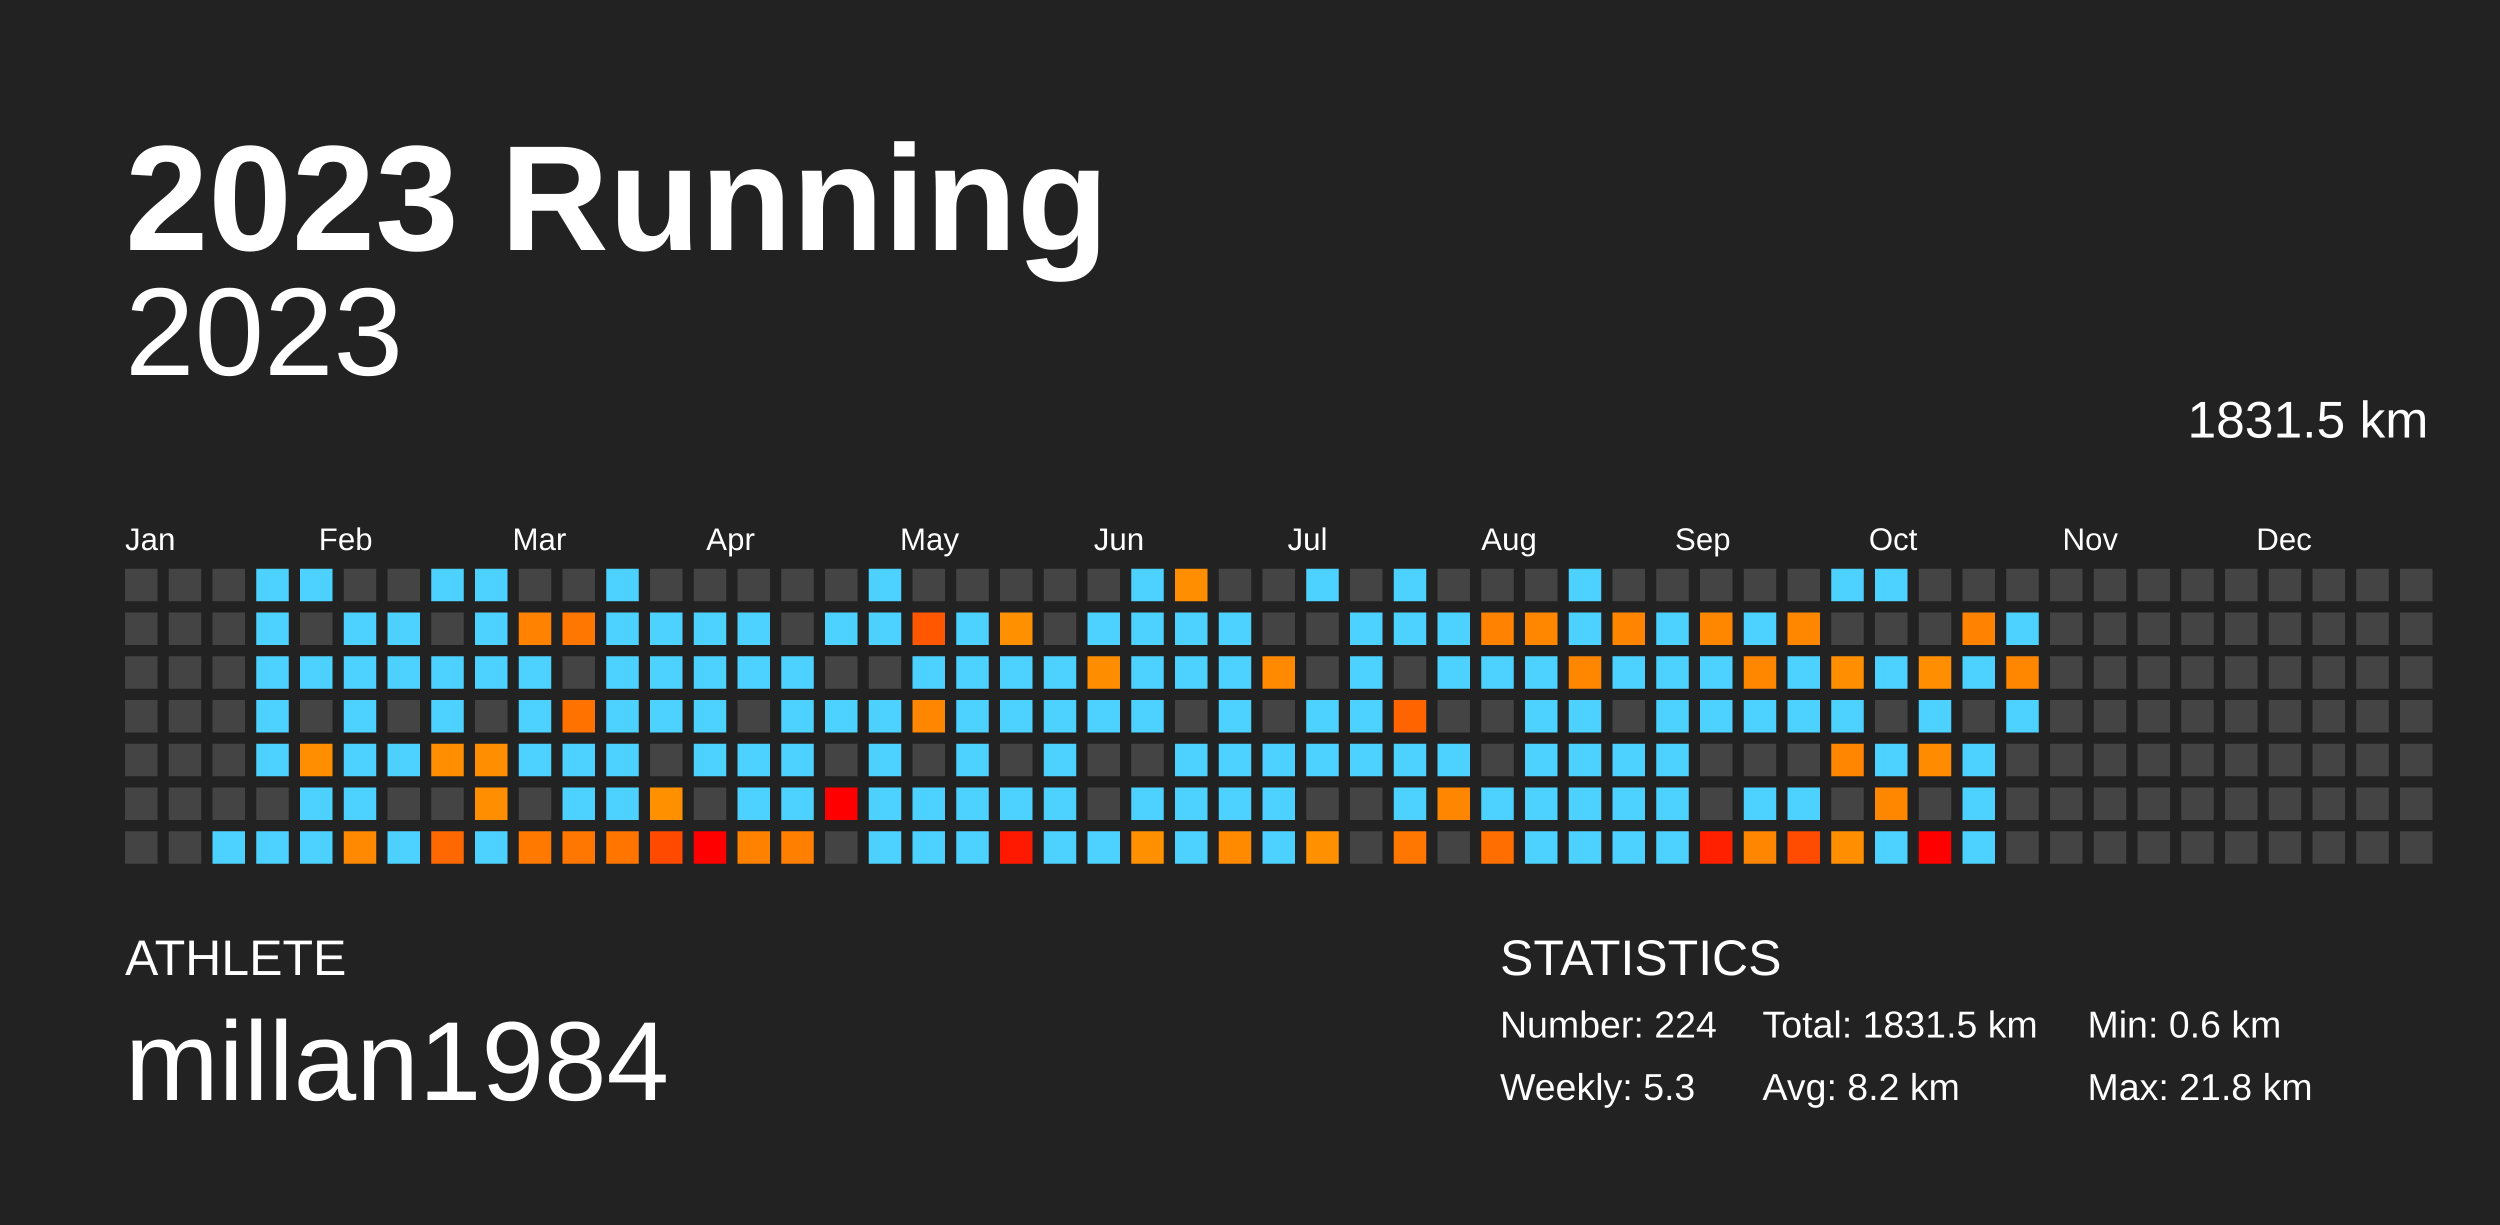
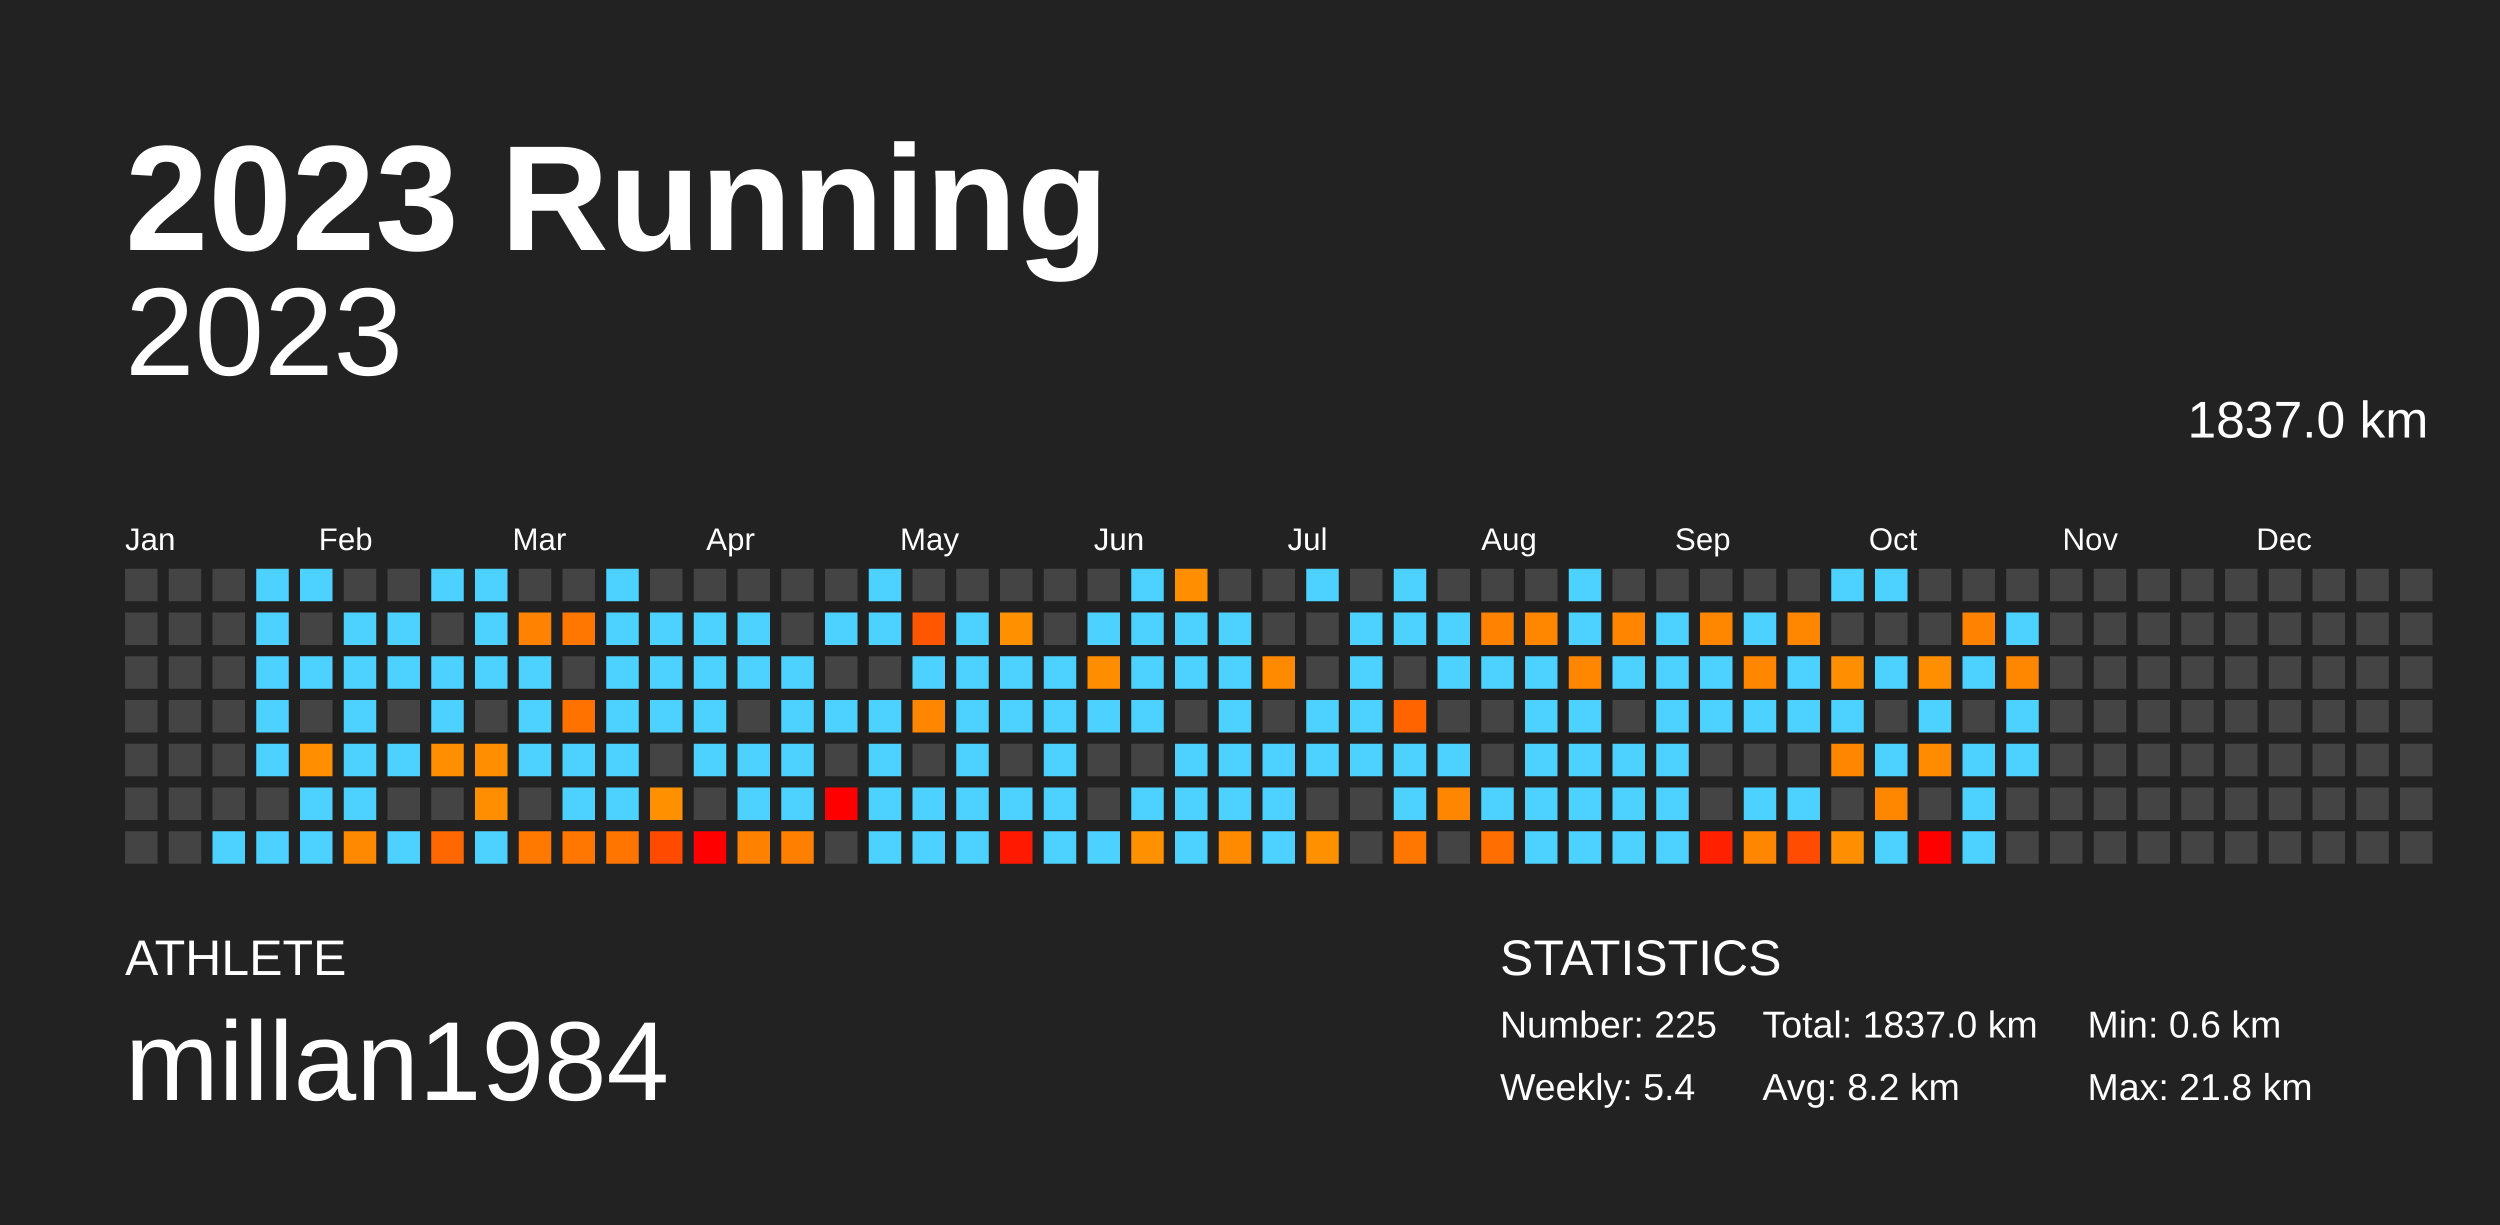
<svg xmlns="http://www.w3.org/2000/svg" baseProfile="full" height="98mm" version="1.1" viewBox="0,0,200,98" width="200mm">
  <defs />
  <rect fill="#222222" height="98" width="200" x="0" y="0" />
  <text fill="#FFFFFF" style="font-size:12px; font-family:Arial; font-weight:bold;" x="10" y="20">2023 Running</text>
  <text fill="#FFFFFF" style="font-size:4px; font-family:Arial" x="10" y="78">ATHLETE</text>
  <text fill="#FFFFFF" style="font-size:9px; font-family:Arial" x="10" y="88">millan1984</text>
  <text fill="#FFFFFF" style="font-size:4px; font-family:Arial" x="120" y="78">STATISTICS</text>
-   <text fill="#FFFFFF" style="font-size:3px; font-family:Arial" x="120" y="83">Number: 224</text>
-   <text fill="#FFFFFF" style="font-size:3px; font-family:Arial" x="120" y="88">Weekly: 5.3</text>
-   <text fill="#FFFFFF" style="font-size:3px; font-family:Arial" x="141" y="83">Total: 1831.5 km</text>
+   <text fill="#FFFFFF" style="font-size:3px; font-family:Arial" x="120" y="83">Number: 225</text>
+   <text fill="#FFFFFF" style="font-size:3px; font-family:Arial" x="120" y="88">Weekly: 5.4</text>
+   <text fill="#FFFFFF" style="font-size:3px; font-family:Arial" x="141" y="83">Total: 1837.0 km</text>
  <text fill="#FFFFFF" style="font-size:3px; font-family:Arial" x="141" y="88">Avg: 8.2 km</text>
  <text fill="#FFFFFF" style="font-size:3px; font-family:Arial" x="167" y="83">Min: 0.6 km</text>
  <text fill="#FFFFFF" style="font-size:3px; font-family:Arial" x="167" y="88">Max: 21.8 km</text>
  <text alignment-baseline="hanging" fill="#FFFFFF" style="font-size:10.0px; font-family:Arial;" x="10" y="30">2023</text>
-   <text alignment-baseline="hanging" fill="#FFFFFF" style="font-size:4.125px; font-family:Arial;" x="175" y="35">1831.5 km</text>
+   <text alignment-baseline="hanging" fill="#FFFFFF" style="font-size:4.125px; font-family:Arial;" x="175" y="35">1837.0 km</text>
  <text fill="#FFFFFF" style="font-size:2.5px; font-family:Arial" x="10.0" y="44">Jan</text>
  <text fill="#FFFFFF" style="font-size:2.5px; font-family:Arial" x="25.5" y="44">Feb</text>
  <text fill="#FFFFFF" style="font-size:2.5px; font-family:Arial" x="41.0" y="44">Mar</text>
  <text fill="#FFFFFF" style="font-size:2.5px; font-family:Arial" x="56.5" y="44">Apr</text>
  <text fill="#FFFFFF" style="font-size:2.5px; font-family:Arial" x="72.0" y="44">May</text>
  <text fill="#FFFFFF" style="font-size:2.5px; font-family:Arial" x="87.5" y="44">Jun</text>
  <text fill="#FFFFFF" style="font-size:2.5px; font-family:Arial" x="103.0" y="44">Jul</text>
  <text fill="#FFFFFF" style="font-size:2.5px; font-family:Arial" x="118.5" y="44">Aug</text>
  <text fill="#FFFFFF" style="font-size:2.5px; font-family:Arial" x="134.0" y="44">Sep</text>
  <text fill="#FFFFFF" style="font-size:2.5px; font-family:Arial" x="149.5" y="44">Oct</text>
  <text fill="#FFFFFF" style="font-size:2.5px; font-family:Arial" x="165.0" y="44">Nov</text>
  <text fill="#FFFFFF" style="font-size:2.5px; font-family:Arial" x="180.5" y="44">Dec</text>
  <rect fill="#444444" height="2.6" width="2.6" x="10.0" y="45.5" />
  <rect fill="#444444" height="2.6" width="2.6" x="10.0" y="49.0" />
  <rect fill="#444444" height="2.6" width="2.6" x="10.0" y="52.5" />
  <rect fill="#444444" height="2.6" width="2.6" x="10.0" y="56.0" />
  <rect fill="#444444" height="2.6" width="2.6" x="10.0" y="59.5" />
  <rect fill="#444444" height="2.6" width="2.6" x="10.0" y="63.0" />
  <rect fill="#444444" height="2.6" width="2.6" x="10.0" y="66.5" />
  <rect fill="#444444" height="2.6" width="2.6" x="13.5" y="45.5" />
  <rect fill="#444444" height="2.6" width="2.6" x="13.5" y="49.0" />
  <rect fill="#444444" height="2.6" width="2.6" x="13.5" y="52.5" />
  <rect fill="#444444" height="2.6" width="2.6" x="13.5" y="56.0" />
  <rect fill="#444444" height="2.6" width="2.6" x="13.5" y="59.5" />
  <rect fill="#444444" height="2.6" width="2.6" x="13.5" y="63.0" />
  <rect fill="#444444" height="2.6" width="2.6" x="13.5" y="66.5" />
  <rect fill="#444444" height="2.6" width="2.6" x="17.0" y="45.5" />
  <rect fill="#444444" height="2.6" width="2.6" x="17.0" y="49.0" />
  <rect fill="#444444" height="2.6" width="2.6" x="17.0" y="52.5" />
  <rect fill="#444444" height="2.6" width="2.6" x="17.0" y="56.0" />
  <rect fill="#444444" height="2.6" width="2.6" x="17.0" y="59.5" />
  <rect fill="#444444" height="2.6" width="2.6" x="17.0" y="63.0" />
  <rect fill="#4dd2ff" height="2.6" width="2.6" x="17.0" y="66.5" />
  <rect fill="#4dd2ff" height="2.6" width="2.6" x="20.5" y="45.5" />
  <rect fill="#4dd2ff" height="2.6" width="2.6" x="20.5" y="49.0" />
  <rect fill="#4dd2ff" height="2.6" width="2.6" x="20.5" y="52.5" />
  <rect fill="#4dd2ff" height="2.6" width="2.6" x="20.5" y="56.0" />
  <rect fill="#4dd2ff" height="2.6" width="2.6" x="20.5" y="59.5" />
  <rect fill="#444444" height="2.6" width="2.6" x="20.5" y="63.0" />
  <rect fill="#4dd2ff" height="2.6" width="2.6" x="20.5" y="66.5" />
  <rect fill="#4dd2ff" height="2.6" width="2.6" x="24.0" y="45.5" />
  <rect fill="#444444" height="2.6" width="2.6" x="24.0" y="49.0" />
  <rect fill="#4dd2ff" height="2.6" width="2.6" x="24.0" y="52.5" />
  <rect fill="#444444" height="2.6" width="2.6" x="24.0" y="56.0" />
  <rect fill="#ff8f00" height="2.6" width="2.6" x="24.0" y="59.5" />
  <rect fill="#4dd2ff" height="2.6" width="2.6" x="24.0" y="63.0" />
  <rect fill="#4dd2ff" height="2.6" width="2.6" x="24.0" y="66.5" />
  <rect fill="#444444" height="2.6" width="2.6" x="27.5" y="45.5" />
  <rect fill="#4dd2ff" height="2.6" width="2.6" x="27.5" y="49.0" />
  <rect fill="#4dd2ff" height="2.6" width="2.6" x="27.5" y="52.5" />
  <rect fill="#4dd2ff" height="2.6" width="2.6" x="27.5" y="56.0" />
  <rect fill="#4dd2ff" height="2.6" width="2.6" x="27.5" y="59.5" />
  <rect fill="#4dd2ff" height="2.6" width="2.6" x="27.5" y="63.0" />
  <rect fill="#ff8900" height="2.6" width="2.6" x="27.5" y="66.5" />
  <rect fill="#444444" height="2.6" width="2.6" x="31.0" y="45.5" />
  <rect fill="#4dd2ff" height="2.6" width="2.6" x="31.0" y="49.0" />
  <rect fill="#4dd2ff" height="2.6" width="2.6" x="31.0" y="52.5" />
  <rect fill="#444444" height="2.6" width="2.6" x="31.0" y="56.0" />
  <rect fill="#4dd2ff" height="2.6" width="2.6" x="31.0" y="59.5" />
  <rect fill="#444444" height="2.6" width="2.6" x="31.0" y="63.0" />
  <rect fill="#4dd2ff" height="2.6" width="2.6" x="31.0" y="66.5" />
  <rect fill="#4dd2ff" height="2.6" width="2.6" x="34.5" y="45.5" />
  <rect fill="#444444" height="2.6" width="2.6" x="34.5" y="49.0" />
  <rect fill="#4dd2ff" height="2.6" width="2.6" x="34.5" y="52.5" />
  <rect fill="#4dd2ff" height="2.6" width="2.6" x="34.5" y="56.0" />
  <rect fill="#ff8e00" height="2.6" width="2.6" x="34.5" y="59.5" />
  <rect fill="#444444" height="2.6" width="2.6" x="34.5" y="63.0" />
  <rect fill="#ff6700" height="2.6" width="2.6" x="34.5" y="66.5" />
  <rect fill="#4dd2ff" height="2.6" width="2.6" x="38.0" y="45.5" />
  <rect fill="#4dd2ff" height="2.6" width="2.6" x="38.0" y="49.0" />
  <rect fill="#4dd2ff" height="2.6" width="2.6" x="38.0" y="52.5" />
  <rect fill="#444444" height="2.6" width="2.6" x="38.0" y="56.0" />
  <rect fill="#ff8f00" height="2.6" width="2.6" x="38.0" y="59.5" />
  <rect fill="#ff8f00" height="2.6" width="2.6" x="38.0" y="63.0" />
  <rect fill="#4dd2ff" height="2.6" width="2.6" x="38.0" y="66.5" />
  <rect fill="#444444" height="2.6" width="2.6" x="41.5" y="45.5" />
  <rect fill="#ff8200" height="2.6" width="2.6" x="41.5" y="49.0" />
  <rect fill="#4dd2ff" height="2.6" width="2.6" x="41.5" y="52.5" />
  <rect fill="#4dd2ff" height="2.6" width="2.6" x="41.5" y="56.0" />
  <rect fill="#4dd2ff" height="2.6" width="2.6" x="41.5" y="59.5" />
  <rect fill="#444444" height="2.6" width="2.6" x="41.5" y="63.0" />
  <rect fill="#ff7800" height="2.6" width="2.6" x="41.5" y="66.5" />
  <rect fill="#444444" height="2.6" width="2.6" x="45.0" y="45.5" />
  <rect fill="#ff7700" height="2.6" width="2.6" x="45.0" y="49.0" />
  <rect fill="#444444" height="2.6" width="2.6" x="45.0" y="52.5" />
  <rect fill="#ff7200" height="2.6" width="2.6" x="45.0" y="56.0" />
  <rect fill="#4dd2ff" height="2.6" width="2.6" x="45.0" y="59.5" />
  <rect fill="#4dd2ff" height="2.6" width="2.6" x="45.0" y="63.0" />
  <rect fill="#ff7700" height="2.6" width="2.6" x="45.0" y="66.5" />
  <rect fill="#4dd2ff" height="2.6" width="2.6" x="48.5" y="45.5" />
  <rect fill="#4dd2ff" height="2.6" width="2.6" x="48.5" y="49.0" />
  <rect fill="#4dd2ff" height="2.6" width="2.6" x="48.5" y="52.5" />
  <rect fill="#4dd2ff" height="2.6" width="2.6" x="48.5" y="56.0" />
  <rect fill="#4dd2ff" height="2.6" width="2.6" x="48.5" y="59.5" />
  <rect fill="#4dd2ff" height="2.6" width="2.6" x="48.5" y="63.0" />
  <rect fill="#ff7500" height="2.6" width="2.6" x="48.5" y="66.5" />
  <rect fill="#444444" height="2.6" width="2.6" x="52.0" y="45.5" />
  <rect fill="#4dd2ff" height="2.6" width="2.6" x="52.0" y="49.0" />
  <rect fill="#4dd2ff" height="2.6" width="2.6" x="52.0" y="52.5" />
  <rect fill="#4dd2ff" height="2.6" width="2.6" x="52.0" y="56.0" />
  <rect fill="#444444" height="2.6" width="2.6" x="52.0" y="59.5" />
  <rect fill="#ff9000" height="2.6" width="2.6" x="52.0" y="63.0" />
  <rect fill="#ff4a00" height="2.6" width="2.6" x="52.0" y="66.5" />
  <rect fill="#444444" height="2.6" width="2.6" x="55.5" y="45.5" />
  <rect fill="#4dd2ff" height="2.6" width="2.6" x="55.5" y="49.0" />
  <rect fill="#4dd2ff" height="2.6" width="2.6" x="55.5" y="52.5" />
  <rect fill="#4dd2ff" height="2.6" width="2.6" x="55.5" y="56.0" />
  <rect fill="#4dd2ff" height="2.6" width="2.6" x="55.5" y="59.5" />
  <rect fill="#444444" height="2.6" width="2.6" x="55.5" y="63.0" />
  <rect fill="red" height="2.6" width="2.6" x="55.5" y="66.5" />
  <rect fill="#444444" height="2.6" width="2.6" x="59.0" y="45.5" />
  <rect fill="#4dd2ff" height="2.6" width="2.6" x="59.0" y="49.0" />
  <rect fill="#4dd2ff" height="2.6" width="2.6" x="59.0" y="52.5" />
  <rect fill="#444444" height="2.6" width="2.6" x="59.0" y="56.0" />
  <rect fill="#4dd2ff" height="2.6" width="2.6" x="59.0" y="59.5" />
  <rect fill="#4dd2ff" height="2.6" width="2.6" x="59.0" y="63.0" />
  <rect fill="#ff8100" height="2.6" width="2.6" x="59.0" y="66.5" />
  <rect fill="#444444" height="2.6" width="2.6" x="62.5" y="45.5" />
  <rect fill="#444444" height="2.6" width="2.6" x="62.5" y="49.0" />
  <rect fill="#4dd2ff" height="2.6" width="2.6" x="62.5" y="52.5" />
  <rect fill="#4dd2ff" height="2.6" width="2.6" x="62.5" y="56.0" />
  <rect fill="#4dd2ff" height="2.6" width="2.6" x="62.5" y="59.5" />
  <rect fill="#4dd2ff" height="2.6" width="2.6" x="62.5" y="63.0" />
  <rect fill="#ff7f00" height="2.6" width="2.6" x="62.5" y="66.5" />
  <rect fill="#444444" height="2.6" width="2.6" x="66.0" y="45.5" />
  <rect fill="#4dd2ff" height="2.6" width="2.6" x="66.0" y="49.0" />
  <rect fill="#444444" height="2.6" width="2.6" x="66.0" y="52.5" />
  <rect fill="#4dd2ff" height="2.6" width="2.6" x="66.0" y="56.0" />
  <rect fill="#444444" height="2.6" width="2.6" x="66.0" y="59.5" />
  <rect fill="red" height="2.6" width="2.6" x="66.0" y="63.0" />
  <rect fill="#444444" height="2.6" width="2.6" x="66.0" y="66.5" />
  <rect fill="#4dd2ff" height="2.6" width="2.6" x="69.5" y="45.5" />
  <rect fill="#4dd2ff" height="2.6" width="2.6" x="69.5" y="49.0" />
  <rect fill="#444444" height="2.6" width="2.6" x="69.5" y="52.5" />
  <rect fill="#4dd2ff" height="2.6" width="2.6" x="69.5" y="56.0" />
  <rect fill="#4dd2ff" height="2.6" width="2.6" x="69.5" y="59.5" />
  <rect fill="#4dd2ff" height="2.6" width="2.6" x="69.5" y="63.0" />
  <rect fill="#4dd2ff" height="2.6" width="2.6" x="69.5" y="66.5" />
  <rect fill="#444444" height="2.6" width="2.6" x="73.0" y="45.5" />
  <rect fill="#ff5700" height="2.6" width="2.6" x="73.0" y="49.0" />
  <rect fill="#4dd2ff" height="2.6" width="2.6" x="73.0" y="52.5" />
  <rect fill="#ff8600" height="2.6" width="2.6" x="73.0" y="56.0" />
  <rect fill="#444444" height="2.6" width="2.6" x="73.0" y="59.5" />
  <rect fill="#4dd2ff" height="2.6" width="2.6" x="73.0" y="63.0" />
  <rect fill="#4dd2ff" height="2.6" width="2.6" x="73.0" y="66.5" />
  <rect fill="#444444" height="2.6" width="2.6" x="76.5" y="45.5" />
  <rect fill="#4dd2ff" height="2.6" width="2.6" x="76.5" y="49.0" />
  <rect fill="#4dd2ff" height="2.6" width="2.6" x="76.5" y="52.5" />
  <rect fill="#4dd2ff" height="2.6" width="2.6" x="76.5" y="56.0" />
  <rect fill="#4dd2ff" height="2.6" width="2.6" x="76.5" y="59.5" />
  <rect fill="#4dd2ff" height="2.6" width="2.6" x="76.5" y="63.0" />
  <rect fill="#4dd2ff" height="2.6" width="2.6" x="76.5" y="66.5" />
  <rect fill="#444444" height="2.6" width="2.6" x="80.0" y="45.5" />
  <rect fill="#ff9000" height="2.6" width="2.6" x="80.0" y="49.0" />
  <rect fill="#4dd2ff" height="2.6" width="2.6" x="80.0" y="52.5" />
  <rect fill="#4dd2ff" height="2.6" width="2.6" x="80.0" y="56.0" />
  <rect fill="#444444" height="2.6" width="2.6" x="80.0" y="59.5" />
  <rect fill="#4dd2ff" height="2.6" width="2.6" x="80.0" y="63.0" />
  <rect fill="#ff1900" height="2.6" width="2.6" x="80.0" y="66.5" />
  <rect fill="#444444" height="2.6" width="2.6" x="83.5" y="45.5" />
  <rect fill="#444444" height="2.6" width="2.6" x="83.5" y="49.0" />
  <rect fill="#4dd2ff" height="2.6" width="2.6" x="83.5" y="52.5" />
  <rect fill="#4dd2ff" height="2.6" width="2.6" x="83.5" y="56.0" />
  <rect fill="#4dd2ff" height="2.6" width="2.6" x="83.5" y="59.5" />
  <rect fill="#4dd2ff" height="2.6" width="2.6" x="83.5" y="63.0" />
  <rect fill="#4dd2ff" height="2.6" width="2.6" x="83.5" y="66.5" />
  <rect fill="#444444" height="2.6" width="2.6" x="87.0" y="45.5" />
  <rect fill="#4dd2ff" height="2.6" width="2.6" x="87.0" y="49.0" />
  <rect fill="#ff8d00" height="2.6" width="2.6" x="87.0" y="52.5" />
  <rect fill="#4dd2ff" height="2.6" width="2.6" x="87.0" y="56.0" />
  <rect fill="#444444" height="2.6" width="2.6" x="87.0" y="59.5" />
  <rect fill="#444444" height="2.6" width="2.6" x="87.0" y="63.0" />
  <rect fill="#4dd2ff" height="2.6" width="2.6" x="87.0" y="66.5" />
  <rect fill="#4dd2ff" height="2.6" width="2.6" x="90.5" y="45.5" />
  <rect fill="#4dd2ff" height="2.6" width="2.6" x="90.5" y="49.0" />
  <rect fill="#4dd2ff" height="2.6" width="2.6" x="90.5" y="52.5" />
  <rect fill="#4dd2ff" height="2.6" width="2.6" x="90.5" y="56.0" />
  <rect fill="#444444" height="2.6" width="2.6" x="90.5" y="59.5" />
  <rect fill="#4dd2ff" height="2.6" width="2.6" x="90.5" y="63.0" />
  <rect fill="#ff9000" height="2.6" width="2.6" x="90.5" y="66.5" />
  <rect fill="#ff8e00" height="2.6" width="2.6" x="94.0" y="45.5" />
  <rect fill="#4dd2ff" height="2.6" width="2.6" x="94.0" y="49.0" />
  <rect fill="#4dd2ff" height="2.6" width="2.6" x="94.0" y="52.5" />
  <rect fill="#444444" height="2.6" width="2.6" x="94.0" y="56.0" />
  <rect fill="#4dd2ff" height="2.6" width="2.6" x="94.0" y="59.5" />
  <rect fill="#4dd2ff" height="2.6" width="2.6" x="94.0" y="63.0" />
  <rect fill="#4dd2ff" height="2.6" width="2.6" x="94.0" y="66.5" />
  <rect fill="#444444" height="2.6" width="2.6" x="97.5" y="45.5" />
  <rect fill="#4dd2ff" height="2.6" width="2.6" x="97.5" y="49.0" />
  <rect fill="#4dd2ff" height="2.6" width="2.6" x="97.5" y="52.5" />
  <rect fill="#4dd2ff" height="2.6" width="2.6" x="97.5" y="56.0" />
  <rect fill="#4dd2ff" height="2.6" width="2.6" x="97.5" y="59.5" />
  <rect fill="#4dd2ff" height="2.6" width="2.6" x="97.5" y="63.0" />
  <rect fill="#ff8a00" height="2.6" width="2.6" x="97.5" y="66.5" />
  <rect fill="#444444" height="2.6" width="2.6" x="101.0" y="45.5" />
  <rect fill="#444444" height="2.6" width="2.6" x="101.0" y="49.0" />
  <rect fill="#ff8a00" height="2.6" width="2.6" x="101.0" y="52.5" />
  <rect fill="#444444" height="2.6" width="2.6" x="101.0" y="56.0" />
  <rect fill="#4dd2ff" height="2.6" width="2.6" x="101.0" y="59.5" />
  <rect fill="#4dd2ff" height="2.6" width="2.6" x="101.0" y="63.0" />
  <rect fill="#4dd2ff" height="2.6" width="2.6" x="101.0" y="66.5" />
  <rect fill="#4dd2ff" height="2.6" width="2.6" x="104.5" y="45.5" />
  <rect fill="#444444" height="2.6" width="2.6" x="104.5" y="49.0" />
  <rect fill="#444444" height="2.6" width="2.6" x="104.5" y="52.5" />
  <rect fill="#4dd2ff" height="2.6" width="2.6" x="104.5" y="56.0" />
  <rect fill="#4dd2ff" height="2.6" width="2.6" x="104.5" y="59.5" />
  <rect fill="#444444" height="2.6" width="2.6" x="104.5" y="63.0" />
  <rect fill="#ff9000" height="2.6" width="2.6" x="104.5" y="66.5" />
  <rect fill="#444444" height="2.6" width="2.6" x="108.0" y="45.5" />
  <rect fill="#4dd2ff" height="2.6" width="2.6" x="108.0" y="49.0" />
  <rect fill="#4dd2ff" height="2.6" width="2.6" x="108.0" y="52.5" />
  <rect fill="#4dd2ff" height="2.6" width="2.6" x="108.0" y="56.0" />
  <rect fill="#4dd2ff" height="2.6" width="2.6" x="108.0" y="59.5" />
  <rect fill="#444444" height="2.6" width="2.6" x="108.0" y="63.0" />
  <rect fill="#444444" height="2.6" width="2.6" x="108.0" y="66.5" />
  <rect fill="#4dd2ff" height="2.6" width="2.6" x="111.5" y="45.5" />
  <rect fill="#4dd2ff" height="2.6" width="2.6" x="111.5" y="49.0" />
  <rect fill="#444444" height="2.6" width="2.6" x="111.5" y="52.5" />
  <rect fill="#ff6400" height="2.6" width="2.6" x="111.5" y="56.0" />
  <rect fill="#4dd2ff" height="2.6" width="2.6" x="111.5" y="59.5" />
  <rect fill="#4dd2ff" height="2.6" width="2.6" x="111.5" y="63.0" />
  <rect fill="#ff7600" height="2.6" width="2.6" x="111.5" y="66.5" />
  <rect fill="#444444" height="2.6" width="2.6" x="115.0" y="45.5" />
  <rect fill="#4dd2ff" height="2.6" width="2.6" x="115.0" y="49.0" />
  <rect fill="#4dd2ff" height="2.6" width="2.6" x="115.0" y="52.5" />
  <rect fill="#444444" height="2.6" width="2.6" x="115.0" y="56.0" />
  <rect fill="#4dd2ff" height="2.6" width="2.6" x="115.0" y="59.5" />
  <rect fill="#ff8600" height="2.6" width="2.6" x="115.0" y="63.0" />
  <rect fill="#444444" height="2.6" width="2.6" x="115.0" y="66.5" />
  <rect fill="#444444" height="2.6" width="2.6" x="118.5" y="45.5" />
  <rect fill="#ff8300" height="2.6" width="2.6" x="118.5" y="49.0" />
  <rect fill="#4dd2ff" height="2.6" width="2.6" x="118.5" y="52.5" />
  <rect fill="#444444" height="2.6" width="2.6" x="118.5" y="56.0" />
  <rect fill="#444444" height="2.6" width="2.6" x="118.5" y="59.5" />
  <rect fill="#4dd2ff" height="2.6" width="2.6" x="118.5" y="63.0" />
  <rect fill="#ff6e00" height="2.6" width="2.6" x="118.5" y="66.5" />
  <rect fill="#444444" height="2.6" width="2.6" x="122.0" y="45.5" />
  <rect fill="#ff8700" height="2.6" width="2.6" x="122.0" y="49.0" />
  <rect fill="#4dd2ff" height="2.6" width="2.6" x="122.0" y="52.5" />
  <rect fill="#4dd2ff" height="2.6" width="2.6" x="122.0" y="56.0" />
  <rect fill="#4dd2ff" height="2.6" width="2.6" x="122.0" y="59.5" />
  <rect fill="#4dd2ff" height="2.6" width="2.6" x="122.0" y="63.0" />
  <rect fill="#4dd2ff" height="2.6" width="2.6" x="122.0" y="66.5" />
  <rect fill="#4dd2ff" height="2.6" width="2.6" x="125.5" y="45.5" />
  <rect fill="#4dd2ff" height="2.6" width="2.6" x="125.5" y="49.0" />
  <rect fill="#ff8700" height="2.6" width="2.6" x="125.5" y="52.5" />
  <rect fill="#4dd2ff" height="2.6" width="2.6" x="125.5" y="56.0" />
  <rect fill="#4dd2ff" height="2.6" width="2.6" x="125.5" y="59.5" />
  <rect fill="#4dd2ff" height="2.6" width="2.6" x="125.5" y="63.0" />
  <rect fill="#4dd2ff" height="2.6" width="2.6" x="125.5" y="66.5" />
  <rect fill="#444444" height="2.6" width="2.6" x="129.0" y="45.5" />
  <rect fill="#ff8500" height="2.6" width="2.6" x="129.0" y="49.0" />
  <rect fill="#4dd2ff" height="2.6" width="2.6" x="129.0" y="52.5" />
  <rect fill="#444444" height="2.6" width="2.6" x="129.0" y="56.0" />
  <rect fill="#4dd2ff" height="2.6" width="2.6" x="129.0" y="59.5" />
  <rect fill="#4dd2ff" height="2.6" width="2.6" x="129.0" y="63.0" />
  <rect fill="#4dd2ff" height="2.6" width="2.6" x="129.0" y="66.5" />
  <rect fill="#444444" height="2.6" width="2.6" x="132.5" y="45.5" />
  <rect fill="#4dd2ff" height="2.6" width="2.6" x="132.5" y="49.0" />
  <rect fill="#4dd2ff" height="2.6" width="2.6" x="132.5" y="52.5" />
  <rect fill="#4dd2ff" height="2.6" width="2.6" x="132.5" y="56.0" />
  <rect fill="#4dd2ff" height="2.6" width="2.6" x="132.5" y="59.5" />
  <rect fill="#4dd2ff" height="2.6" width="2.6" x="132.5" y="63.0" />
  <rect fill="#4dd2ff" height="2.6" width="2.6" x="132.5" y="66.5" />
  <rect fill="#444444" height="2.6" width="2.6" x="136.0" y="45.5" />
  <rect fill="#ff8700" height="2.6" width="2.6" x="136.0" y="49.0" />
  <rect fill="#4dd2ff" height="2.6" width="2.6" x="136.0" y="52.5" />
  <rect fill="#4dd2ff" height="2.6" width="2.6" x="136.0" y="56.0" />
  <rect fill="#444444" height="2.6" width="2.6" x="136.0" y="59.5" />
  <rect fill="#444444" height="2.6" width="2.6" x="136.0" y="63.0" />
  <rect fill="#ff2000" height="2.6" width="2.6" x="136.0" y="66.5" />
  <rect fill="#444444" height="2.6" width="2.6" x="139.5" y="45.5" />
  <rect fill="#4dd2ff" height="2.6" width="2.6" x="139.5" y="49.0" />
  <rect fill="#ff8700" height="2.6" width="2.6" x="139.5" y="52.5" />
  <rect fill="#4dd2ff" height="2.6" width="2.6" x="139.5" y="56.0" />
  <rect fill="#444444" height="2.6" width="2.6" x="139.5" y="59.5" />
  <rect fill="#4dd2ff" height="2.6" width="2.6" x="139.5" y="63.0" />
  <rect fill="#ff8600" height="2.6" width="2.6" x="139.5" y="66.5" />
  <rect fill="#444444" height="2.6" width="2.6" x="143.0" y="45.5" />
  <rect fill="#ff8700" height="2.6" width="2.6" x="143.0" y="49.0" />
  <rect fill="#4dd2ff" height="2.6" width="2.6" x="143.0" y="52.5" />
  <rect fill="#4dd2ff" height="2.6" width="2.6" x="143.0" y="56.0" />
  <rect fill="#444444" height="2.6" width="2.6" x="143.0" y="59.5" />
  <rect fill="#4dd2ff" height="2.6" width="2.6" x="143.0" y="63.0" />
  <rect fill="#ff4c00" height="2.6" width="2.6" x="143.0" y="66.5" />
  <rect fill="#4dd2ff" height="2.6" width="2.6" x="146.5" y="45.5" />
  <rect fill="#444444" height="2.6" width="2.6" x="146.5" y="49.0" />
  <rect fill="#ff8f00" height="2.6" width="2.6" x="146.5" y="52.5" />
  <rect fill="#4dd2ff" height="2.6" width="2.6" x="146.5" y="56.0" />
  <rect fill="#ff8600" height="2.6" width="2.6" x="146.5" y="59.5" />
  <rect fill="#444444" height="2.6" width="2.6" x="146.5" y="63.0" />
  <rect fill="#ff8f00" height="2.6" width="2.6" x="146.5" y="66.5" />
  <rect fill="#4dd2ff" height="2.6" width="2.6" x="150.0" y="45.5" />
  <rect fill="#444444" height="2.6" width="2.6" x="150.0" y="49.0" />
  <rect fill="#4dd2ff" height="2.6" width="2.6" x="150.0" y="52.5" />
  <rect fill="#444444" height="2.6" width="2.6" x="150.0" y="56.0" />
  <rect fill="#4dd2ff" height="2.6" width="2.6" x="150.0" y="59.5" />
  <rect fill="#ff8700" height="2.6" width="2.6" x="150.0" y="63.0" />
  <rect fill="#4dd2ff" height="2.6" width="2.6" x="150.0" y="66.5" />
  <rect fill="#444444" height="2.6" width="2.6" x="153.5" y="45.5" />
  <rect fill="#444444" height="2.6" width="2.6" x="153.5" y="49.0" />
  <rect fill="#ff8e00" height="2.6" width="2.6" x="153.5" y="52.5" />
  <rect fill="#4dd2ff" height="2.6" width="2.6" x="153.5" y="56.0" />
  <rect fill="#ff8b00" height="2.6" width="2.6" x="153.5" y="59.5" />
  <rect fill="#444444" height="2.6" width="2.6" x="153.5" y="63.0" />
  <rect fill="red" height="2.6" width="2.6" x="153.5" y="66.5" />
  <rect fill="#444444" height="2.6" width="2.6" x="157.0" y="45.5" />
  <rect fill="#ff8300" height="2.6" width="2.6" x="157.0" y="49.0" />
  <rect fill="#4dd2ff" height="2.6" width="2.6" x="157.0" y="52.5" />
  <rect fill="#444444" height="2.6" width="2.6" x="157.0" y="56.0" />
  <rect fill="#4dd2ff" height="2.6" width="2.6" x="157.0" y="59.5" />
  <rect fill="#4dd2ff" height="2.6" width="2.6" x="157.0" y="63.0" />
  <rect fill="#4dd2ff" height="2.6" width="2.6" x="157.0" y="66.5" />
  <rect fill="#444444" height="2.6" width="2.6" x="160.5" y="45.5" />
  <rect fill="#4dd2ff" height="2.6" width="2.6" x="160.5" y="49.0" />
  <rect fill="#ff8700" height="2.6" width="2.6" x="160.5" y="52.5" />
  <rect fill="#4dd2ff" height="2.6" width="2.6" x="160.5" y="56.0" />
-   <rect fill="#444444" height="2.6" width="2.6" x="160.5" y="59.5" />
+   <rect fill="#4dd2ff" height="2.6" width="2.6" x="160.5" y="59.5" />
  <rect fill="#444444" height="2.6" width="2.6" x="160.5" y="63.0" />
  <rect fill="#444444" height="2.6" width="2.6" x="160.5" y="66.5" />
  <rect fill="#444444" height="2.6" width="2.6" x="164.0" y="45.5" />
  <rect fill="#444444" height="2.6" width="2.6" x="164.0" y="49.0" />
  <rect fill="#444444" height="2.6" width="2.6" x="164.0" y="52.5" />
  <rect fill="#444444" height="2.6" width="2.6" x="164.0" y="56.0" />
  <rect fill="#444444" height="2.6" width="2.6" x="164.0" y="59.5" />
  <rect fill="#444444" height="2.6" width="2.6" x="164.0" y="63.0" />
  <rect fill="#444444" height="2.6" width="2.6" x="164.0" y="66.5" />
  <rect fill="#444444" height="2.6" width="2.6" x="167.5" y="45.5" />
  <rect fill="#444444" height="2.6" width="2.6" x="167.5" y="49.0" />
  <rect fill="#444444" height="2.6" width="2.6" x="167.5" y="52.5" />
  <rect fill="#444444" height="2.6" width="2.6" x="167.5" y="56.0" />
  <rect fill="#444444" height="2.6" width="2.6" x="167.5" y="59.5" />
  <rect fill="#444444" height="2.6" width="2.6" x="167.5" y="63.0" />
  <rect fill="#444444" height="2.6" width="2.6" x="167.5" y="66.5" />
  <rect fill="#444444" height="2.6" width="2.6" x="171.0" y="45.5" />
  <rect fill="#444444" height="2.6" width="2.6" x="171.0" y="49.0" />
  <rect fill="#444444" height="2.6" width="2.6" x="171.0" y="52.5" />
  <rect fill="#444444" height="2.6" width="2.6" x="171.0" y="56.0" />
  <rect fill="#444444" height="2.6" width="2.6" x="171.0" y="59.5" />
  <rect fill="#444444" height="2.6" width="2.6" x="171.0" y="63.0" />
  <rect fill="#444444" height="2.6" width="2.6" x="171.0" y="66.5" />
  <rect fill="#444444" height="2.6" width="2.6" x="174.5" y="45.5" />
  <rect fill="#444444" height="2.6" width="2.6" x="174.5" y="49.0" />
  <rect fill="#444444" height="2.6" width="2.6" x="174.5" y="52.5" />
  <rect fill="#444444" height="2.6" width="2.6" x="174.5" y="56.0" />
  <rect fill="#444444" height="2.6" width="2.6" x="174.5" y="59.5" />
  <rect fill="#444444" height="2.6" width="2.6" x="174.5" y="63.0" />
  <rect fill="#444444" height="2.6" width="2.6" x="174.5" y="66.5" />
  <rect fill="#444444" height="2.6" width="2.6" x="178.0" y="45.5" />
  <rect fill="#444444" height="2.6" width="2.6" x="178.0" y="49.0" />
  <rect fill="#444444" height="2.6" width="2.6" x="178.0" y="52.5" />
  <rect fill="#444444" height="2.6" width="2.6" x="178.0" y="56.0" />
  <rect fill="#444444" height="2.6" width="2.6" x="178.0" y="59.5" />
  <rect fill="#444444" height="2.6" width="2.6" x="178.0" y="63.0" />
  <rect fill="#444444" height="2.6" width="2.6" x="178.0" y="66.5" />
  <rect fill="#444444" height="2.6" width="2.6" x="181.5" y="45.5" />
  <rect fill="#444444" height="2.6" width="2.6" x="181.5" y="49.0" />
  <rect fill="#444444" height="2.6" width="2.6" x="181.5" y="52.5" />
  <rect fill="#444444" height="2.6" width="2.6" x="181.5" y="56.0" />
  <rect fill="#444444" height="2.6" width="2.6" x="181.5" y="59.5" />
  <rect fill="#444444" height="2.6" width="2.6" x="181.5" y="63.0" />
  <rect fill="#444444" height="2.6" width="2.6" x="181.5" y="66.5" />
  <rect fill="#444444" height="2.6" width="2.6" x="185.0" y="45.5" />
  <rect fill="#444444" height="2.6" width="2.6" x="185.0" y="49.0" />
  <rect fill="#444444" height="2.6" width="2.6" x="185.0" y="52.5" />
  <rect fill="#444444" height="2.6" width="2.6" x="185.0" y="56.0" />
  <rect fill="#444444" height="2.6" width="2.6" x="185.0" y="59.5" />
  <rect fill="#444444" height="2.6" width="2.6" x="185.0" y="63.0" />
  <rect fill="#444444" height="2.6" width="2.6" x="185.0" y="66.5" />
  <rect fill="#444444" height="2.6" width="2.6" x="188.5" y="45.5" />
  <rect fill="#444444" height="2.6" width="2.6" x="188.5" y="49.0" />
  <rect fill="#444444" height="2.6" width="2.6" x="188.5" y="52.5" />
  <rect fill="#444444" height="2.6" width="2.6" x="188.5" y="56.0" />
  <rect fill="#444444" height="2.6" width="2.6" x="188.5" y="59.5" />
  <rect fill="#444444" height="2.6" width="2.6" x="188.5" y="63.0" />
  <rect fill="#444444" height="2.6" width="2.6" x="188.5" y="66.5" />
  <rect fill="#444444" height="2.6" width="2.6" x="192.0" y="45.5" />
  <rect fill="#444444" height="2.6" width="2.6" x="192.0" y="49.0" />
  <rect fill="#444444" height="2.6" width="2.6" x="192.0" y="52.5" />
  <rect fill="#444444" height="2.6" width="2.6" x="192.0" y="56.0" />
  <rect fill="#444444" height="2.6" width="2.6" x="192.0" y="59.5" />
  <rect fill="#444444" height="2.6" width="2.6" x="192.0" y="63.0" />
  <rect fill="#444444" height="2.6" width="2.6" x="192.0" y="66.5" />
</svg>
